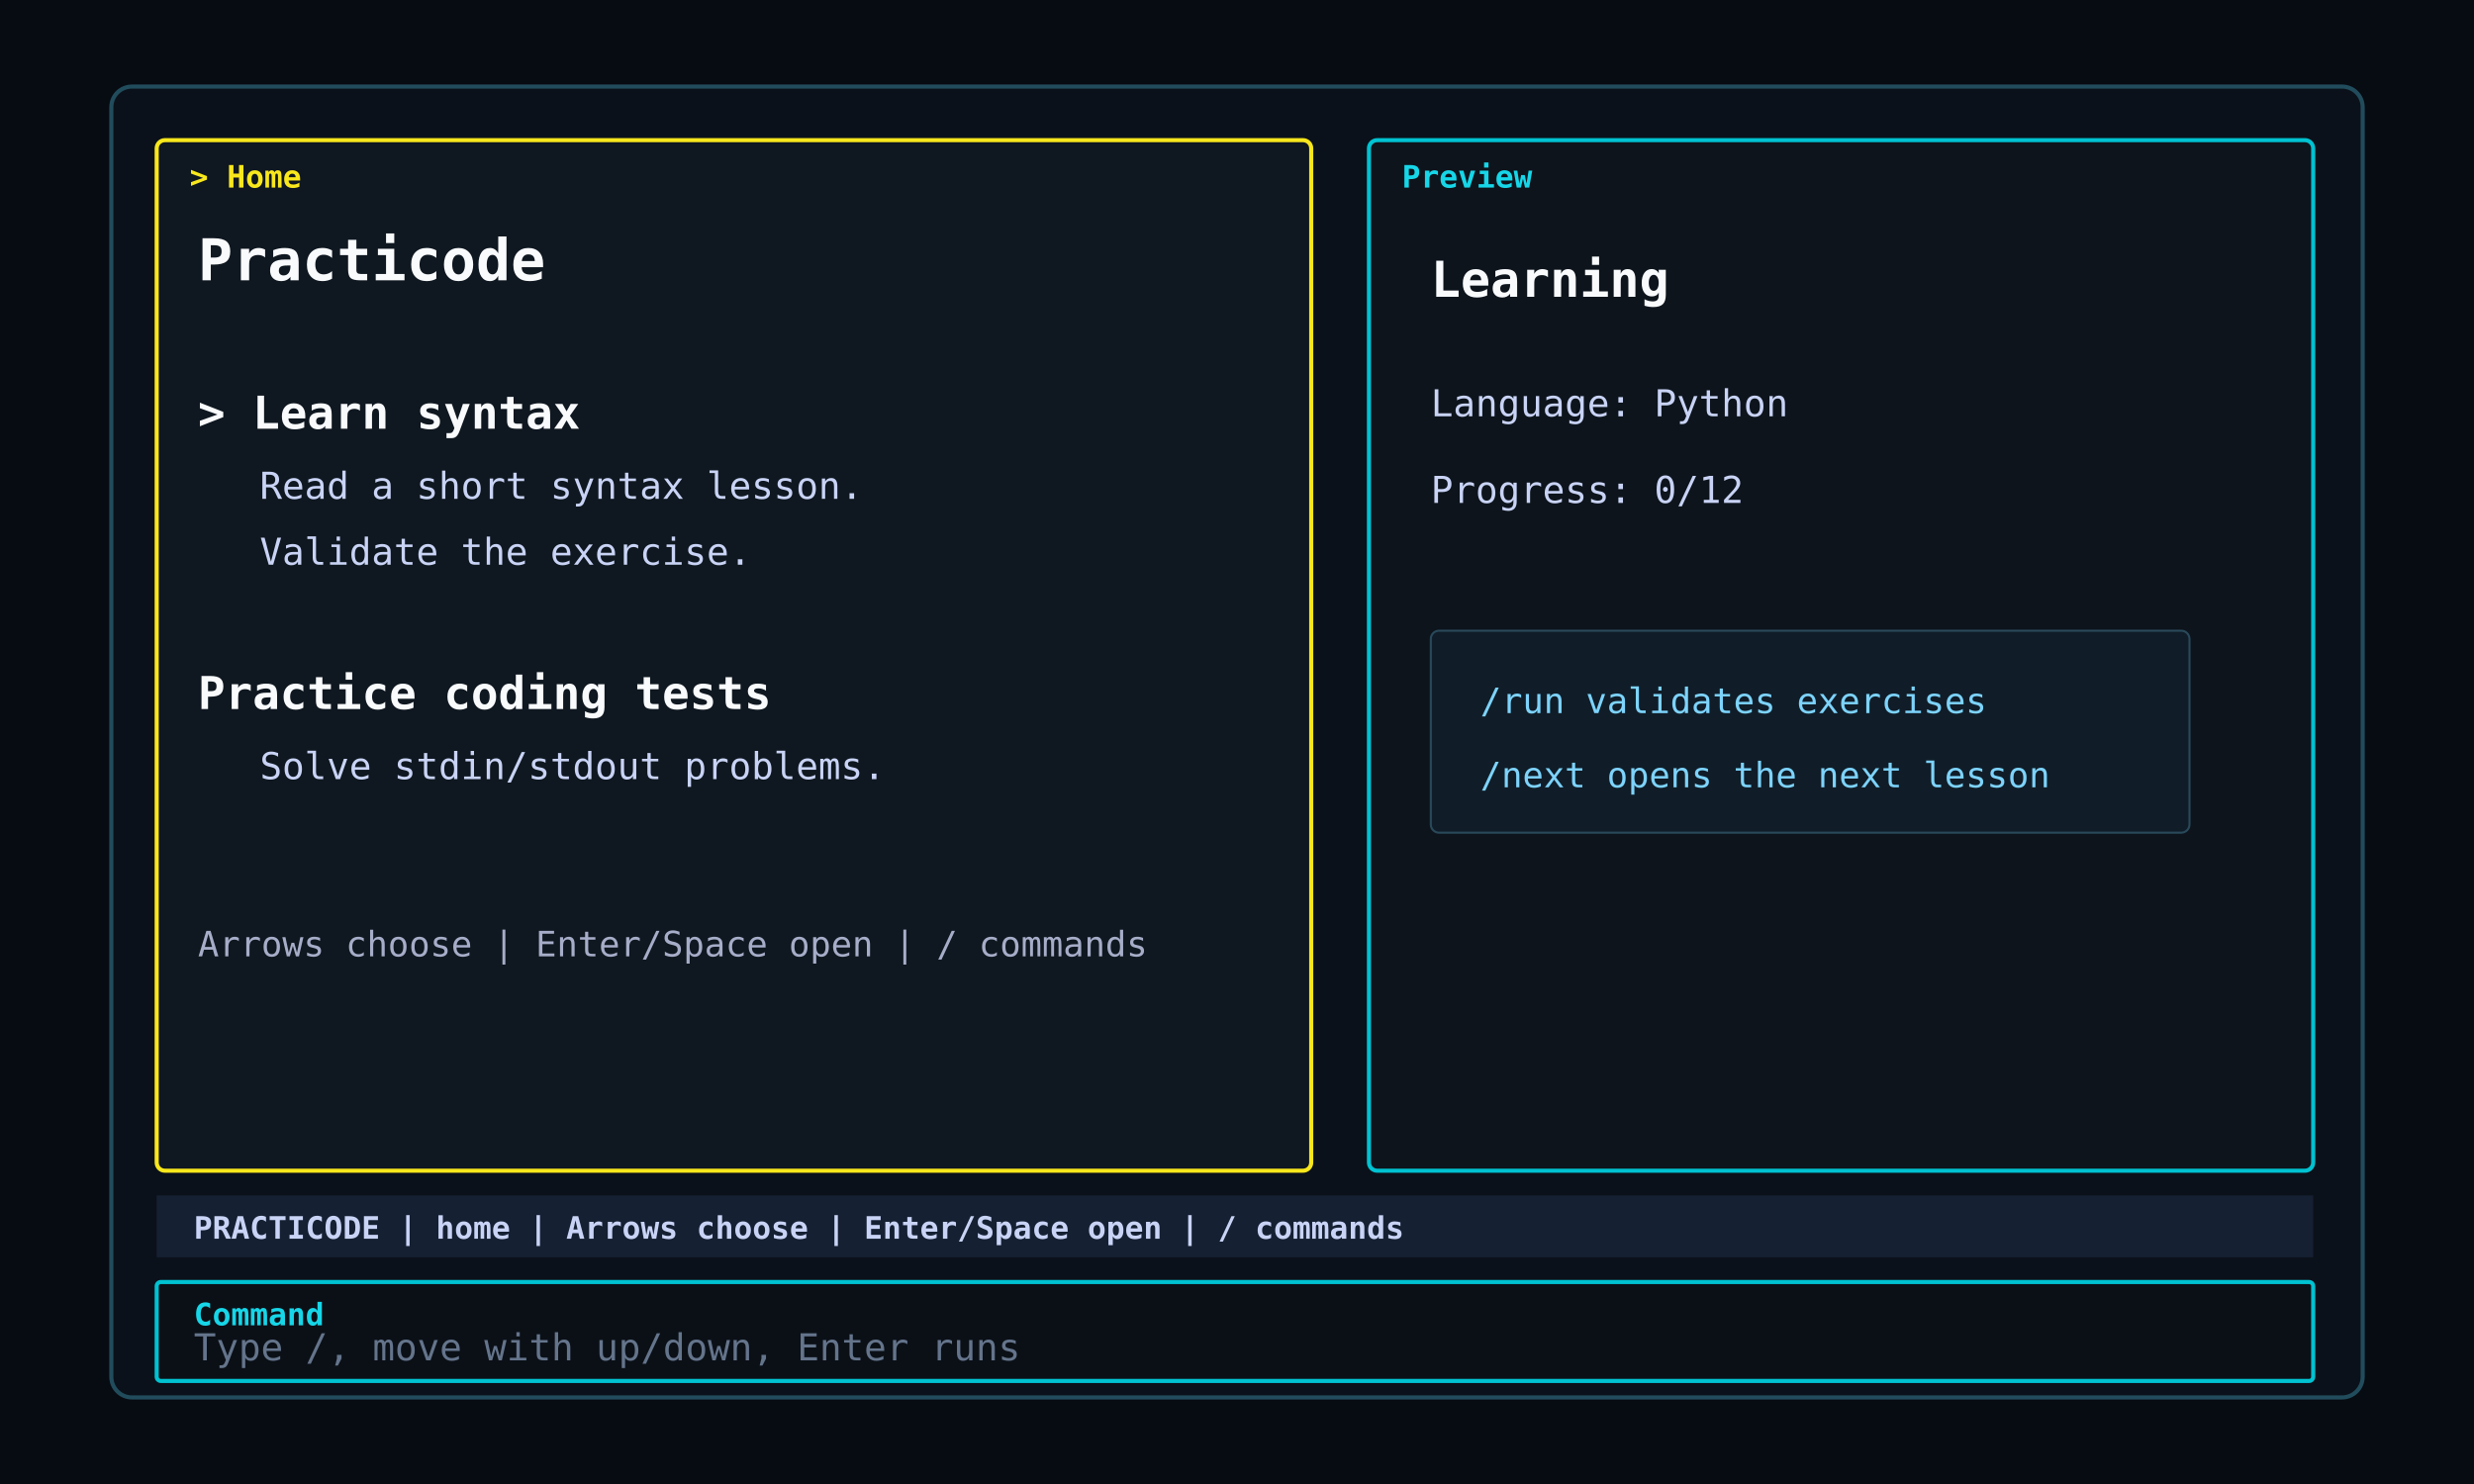
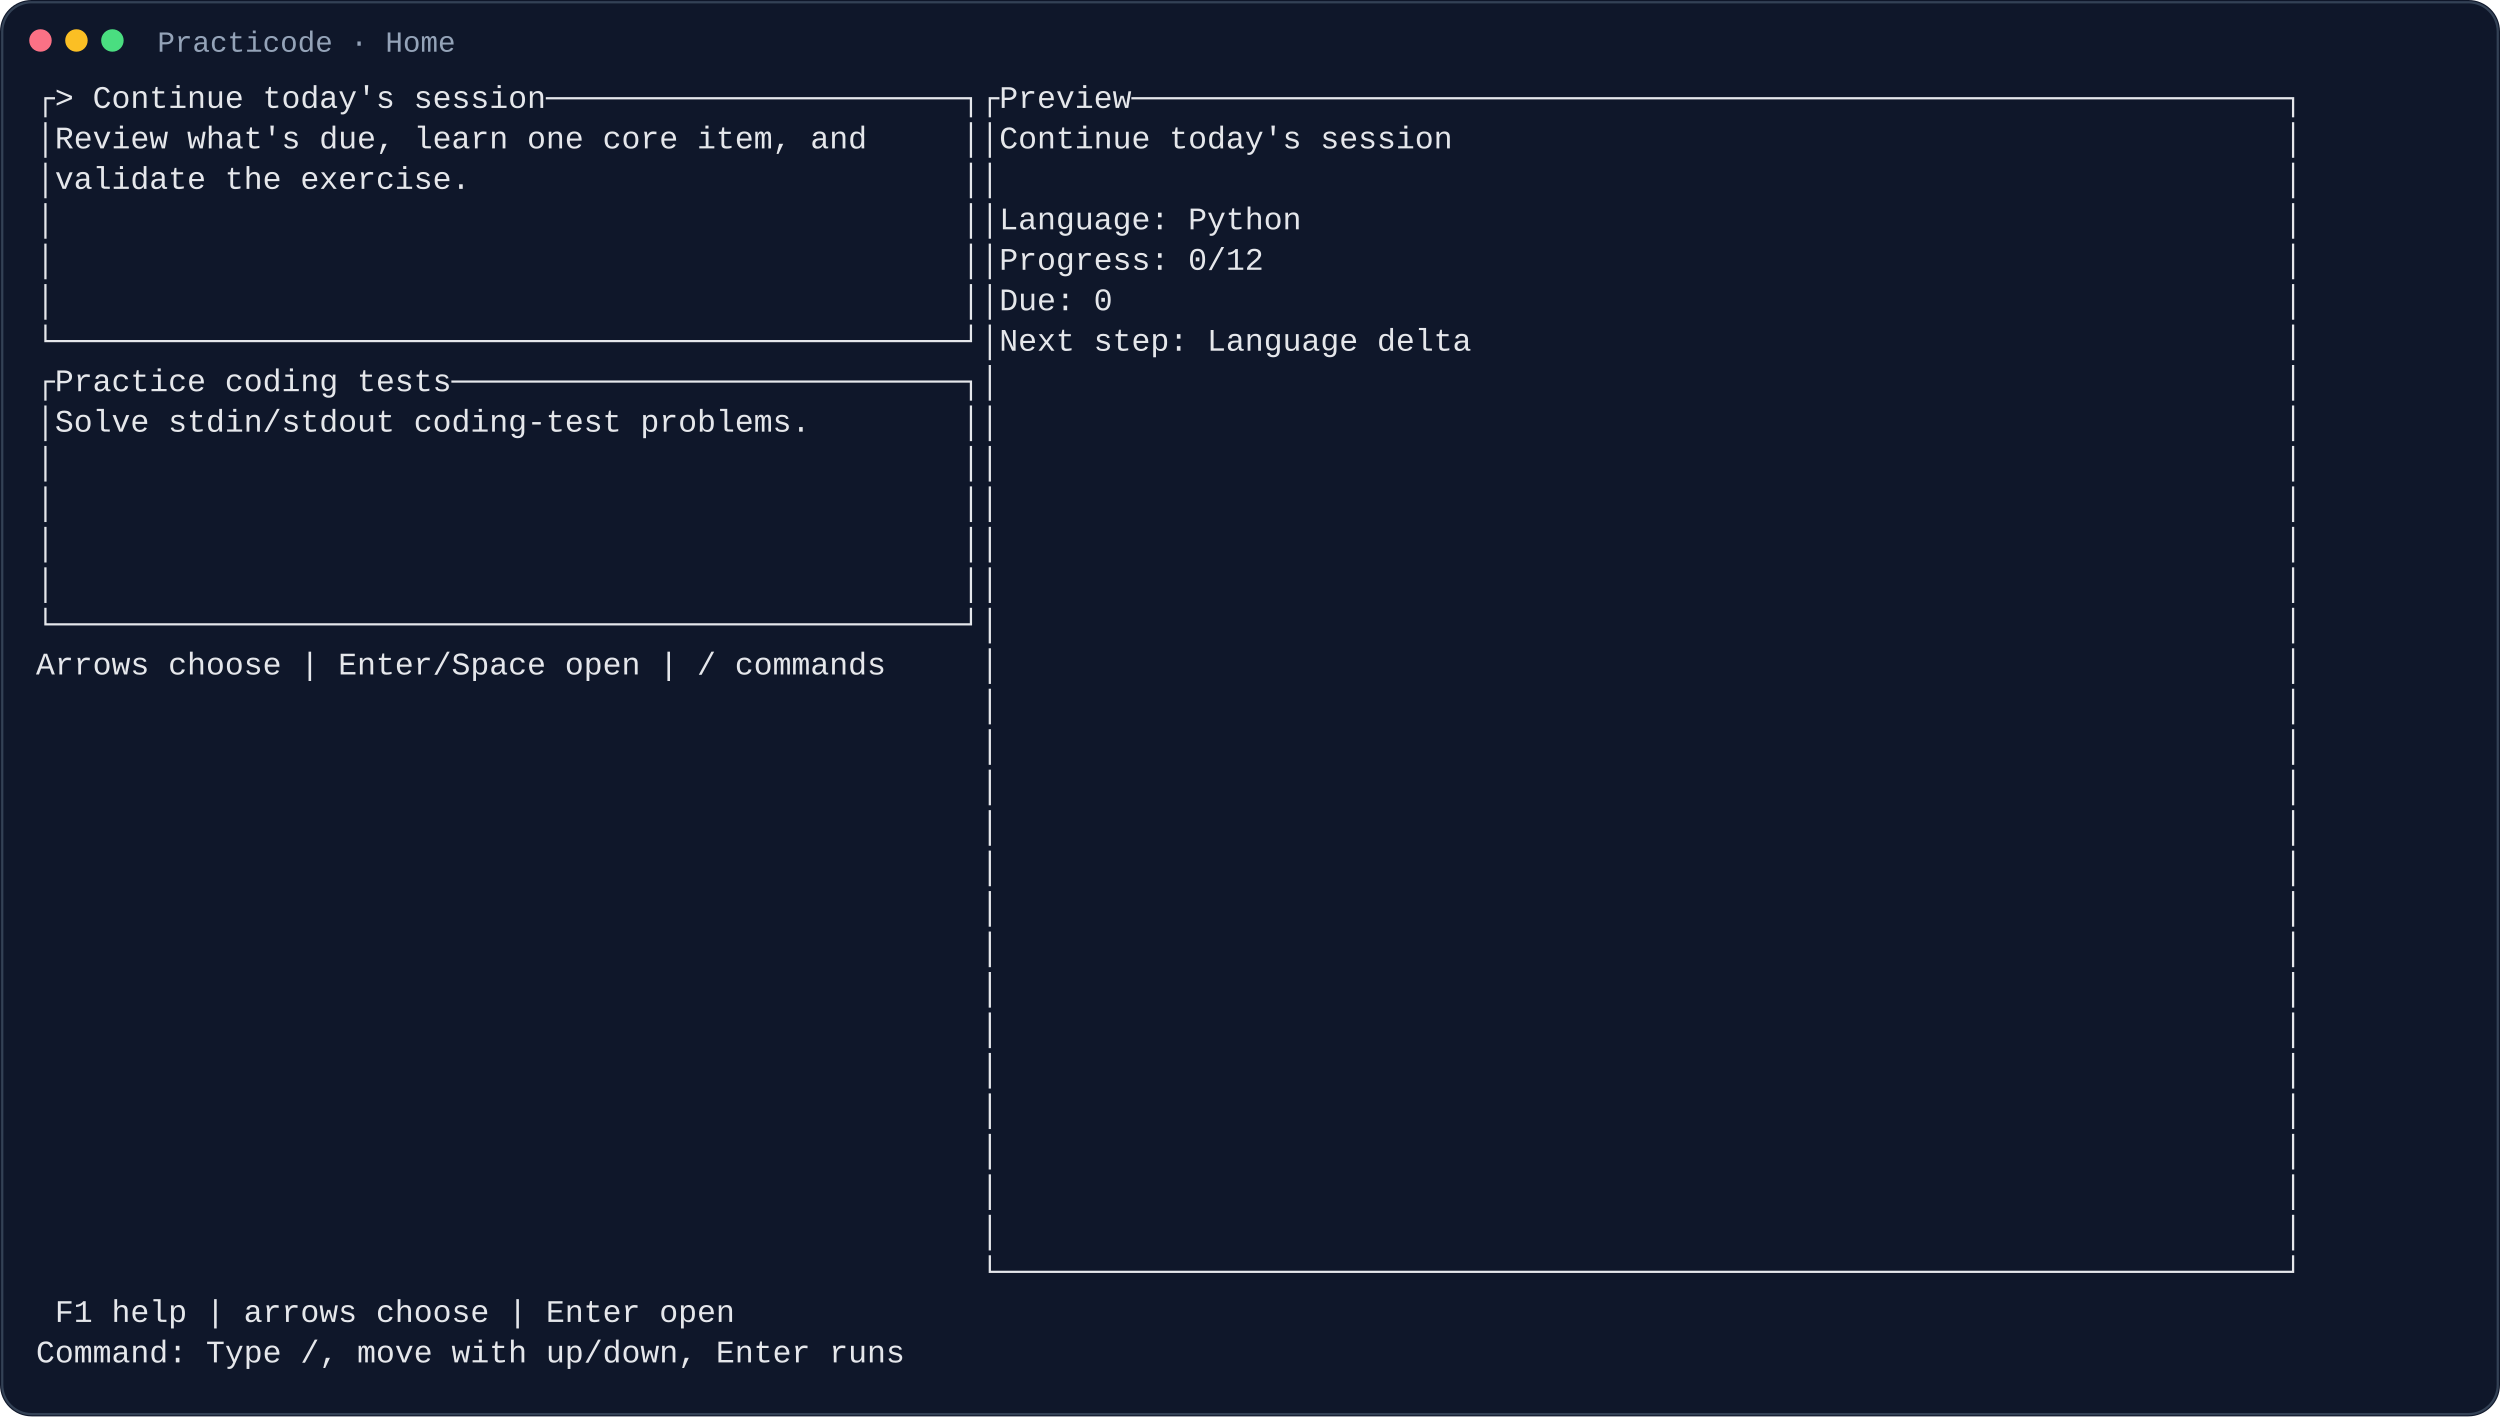
- <svg xmlns="http://www.w3.org/2000/svg" width="1200" height="720" viewBox="0 0 1200 720" fill="none">
-   <rect width="1200" height="720" fill="#070b12" />
-   <rect x="54" y="42" width="1092" height="636" rx="10" fill="#0b111a" stroke="#214c5c" stroke-width="2" />
-   <rect x="76" y="68" width="560" height="500" rx="4" fill="#0f1720" stroke="#f8e71c" stroke-width="2" />
-   <rect x="664" y="68" width="458" height="500" rx="4" fill="#0d141c" stroke="#00c2d1" stroke-width="2" />
-   <text x="92" y="91" fill="#f8e71c" font-family="SFMono-Regular, Menlo, Consolas, monospace" font-size="15" font-weight="700">&gt; Home</text>
-   <text x="680" y="91" fill="#16d6e8" font-family="SFMono-Regular, Menlo, Consolas, monospace" font-size="15" font-weight="700">Preview</text>
-   <text x="96" y="136" fill="#f8fafc" font-family="SFMono-Regular, Menlo, Consolas, monospace" font-size="28" font-weight="700">Practicode</text>
-   <text x="96" y="208" fill="#f8fafc" font-family="SFMono-Regular, Menlo, Consolas, monospace" font-size="22" font-weight="700">&gt; Learn syntax</text>
-   <text x="126" y="242" fill="#c8d3f5" font-family="SFMono-Regular, Menlo, Consolas, monospace" font-size="18">Read a short syntax lesson.</text>
-   <text x="126" y="274" fill="#c8d3f5" font-family="SFMono-Regular, Menlo, Consolas, monospace" font-size="18">Validate the exercise.</text>
-   <text x="96" y="344" fill="#f8fafc" font-family="SFMono-Regular, Menlo, Consolas, monospace" font-size="22" font-weight="700">  Practice coding tests</text>
-   <text x="126" y="378" fill="#c8d3f5" font-family="SFMono-Regular, Menlo, Consolas, monospace" font-size="18">Solve stdin/stdout problems.</text>
-   <text x="96" y="464" fill="#a6adc8" font-family="SFMono-Regular, Menlo, Consolas, monospace" font-size="17">Arrows choose | Enter/Space open | / commands</text>
-   <text x="694" y="144" fill="#f8fafc" font-family="SFMono-Regular, Menlo, Consolas, monospace" font-size="24" font-weight="700">Learning</text>
-   <text x="694" y="202" fill="#c8d3f5" font-family="SFMono-Regular, Menlo, Consolas, monospace" font-size="18">Language: Python</text>
-   <text x="694" y="244" fill="#c8d3f5" font-family="SFMono-Regular, Menlo, Consolas, monospace" font-size="18">Progress: 0/12</text>
-   <rect x="694" y="306" width="368" height="98" rx="4" fill="#101d28" stroke="#29495a" />
-   <text x="718" y="346" fill="#7dd3fc" font-family="SFMono-Regular, Menlo, Consolas, monospace" font-size="17">/run validates exercises</text>
-   <text x="718" y="382" fill="#7dd3fc" font-family="SFMono-Regular, Menlo, Consolas, monospace" font-size="17">/next opens the next lesson</text>
-   <rect x="76" y="580" width="1046" height="30" fill="#152033" />
-   <text x="94" y="601" fill="#c8d3f5" font-family="SFMono-Regular, Menlo, Consolas, monospace" font-size="15" font-weight="700">PRACTICODE | home | Arrows choose | Enter/Space open | / commands</text>
-   <rect x="76" y="622" width="1046" height="48" rx="2" fill="#0b1017" stroke="#00c2d1" stroke-width="2" />
-   <text x="94" y="643" fill="#16d6e8" font-family="SFMono-Regular, Menlo, Consolas, monospace" font-size="15" font-weight="700">Command</text>
-   <text x="94" y="660" fill="#64748b" font-family="SFMono-Regular, Menlo, Consolas, monospace" font-size="18">Type /, move with up/down, Enter runs</text>
+ <svg xmlns="http://www.w3.org/2000/svg" width="1112" height="630" viewBox="0 0 1112 630" role="img" aria-label="Practicode · Home">
+   <rect width="1112" height="630" rx="14" fill="#0f172a" />
+   <rect x="1" y="1" width="1110" height="628" rx="13" fill="none" stroke="#334155" />
+   <circle cx="18" cy="18" r="5" fill="#fb7185" />
+   <circle cx="34" cy="18" r="5" fill="#fbbf24" />
+   <circle cx="50" cy="18" r="5" fill="#4ade80" />
+   <text x="70" y="23" fill="#94a3b8" font-size="13" font-family="ui-monospace, SFMono-Regular, Consolas, Liberation Mono, monospace">Practicode · Home</text>
+   <g fill="#e5e7eb" font-size="14" font-family="ui-monospace, SFMono-Regular, Consolas, Liberation Mono, monospace" xml:space="preserve">
+     <text x="16" y="48">┌&gt; Continue today's session──────────────────────┐┌Preview─────────────────────────────────────────────────────────────┐</text>
+     <text x="16" y="66">│Review what's due, learn one core item, and     ││Continue today's session                                            │</text>
+     <text x="16" y="84">│validate the exercise.                          ││                                                                    │</text>
+     <text x="16" y="102">│                                                ││Language: Python                                                    │</text>
+     <text x="16" y="120">│                                                ││Progress: 0/12                                                      │</text>
+     <text x="16" y="138">│                                                ││Due: 0                                                              │</text>
+     <text x="16" y="156">└────────────────────────────────────────────────┘│Next step: Language delta                                           │</text>
+     <text x="16" y="174">┌Practice coding tests───────────────────────────┐│                                                                    │</text>
+     <text x="16" y="192">│Solve stdin/stdout coding-test problems.        ││                                                                    │</text>
+     <text x="16" y="210">│                                                ││                                                                    │</text>
+     <text x="16" y="228">│                                                ││                                                                    │</text>
+     <text x="16" y="246">│                                                ││                                                                    │</text>
+     <text x="16" y="264">│                                                ││                                                                    │</text>
+     <text x="16" y="282">└────────────────────────────────────────────────┘│                                                                    │</text>
+     <text x="16" y="300">Arrows choose | Enter/Space open | / commands     │                                                                    │</text>
+     <text x="16" y="318">                                                  │                                                                    │</text>
+     <text x="16" y="336">                                                  │                                                                    │</text>
+     <text x="16" y="354">                                                  │                                                                    │</text>
+     <text x="16" y="372">                                                  │                                                                    │</text>
+     <text x="16" y="390">                                                  │                                                                    │</text>
+     <text x="16" y="408">                                                  │                                                                    │</text>
+     <text x="16" y="426">                                                  │                                                                    │</text>
+     <text x="16" y="444">                                                  │                                                                    │</text>
+     <text x="16" y="462">                                                  │                                                                    │</text>
+     <text x="16" y="480">                                                  │                                                                    │</text>
+     <text x="16" y="498">                                                  │                                                                    │</text>
+     <text x="16" y="516">                                                  │                                                                    │</text>
+     <text x="16" y="534">                                                  │                                                                    │</text>
+     <text x="16" y="552">                                                  │                                                                    │</text>
+     <text x="16" y="570">                                                  └────────────────────────────────────────────────────────────────────┘</text>
+     <text x="16" y="588"> F1 help | arrows choose | Enter open                                                                                   </text>
+     <text x="16" y="606">Command: Type /, move with up/down, Enter runs                                                                          </text>
+   </g>
</svg>
